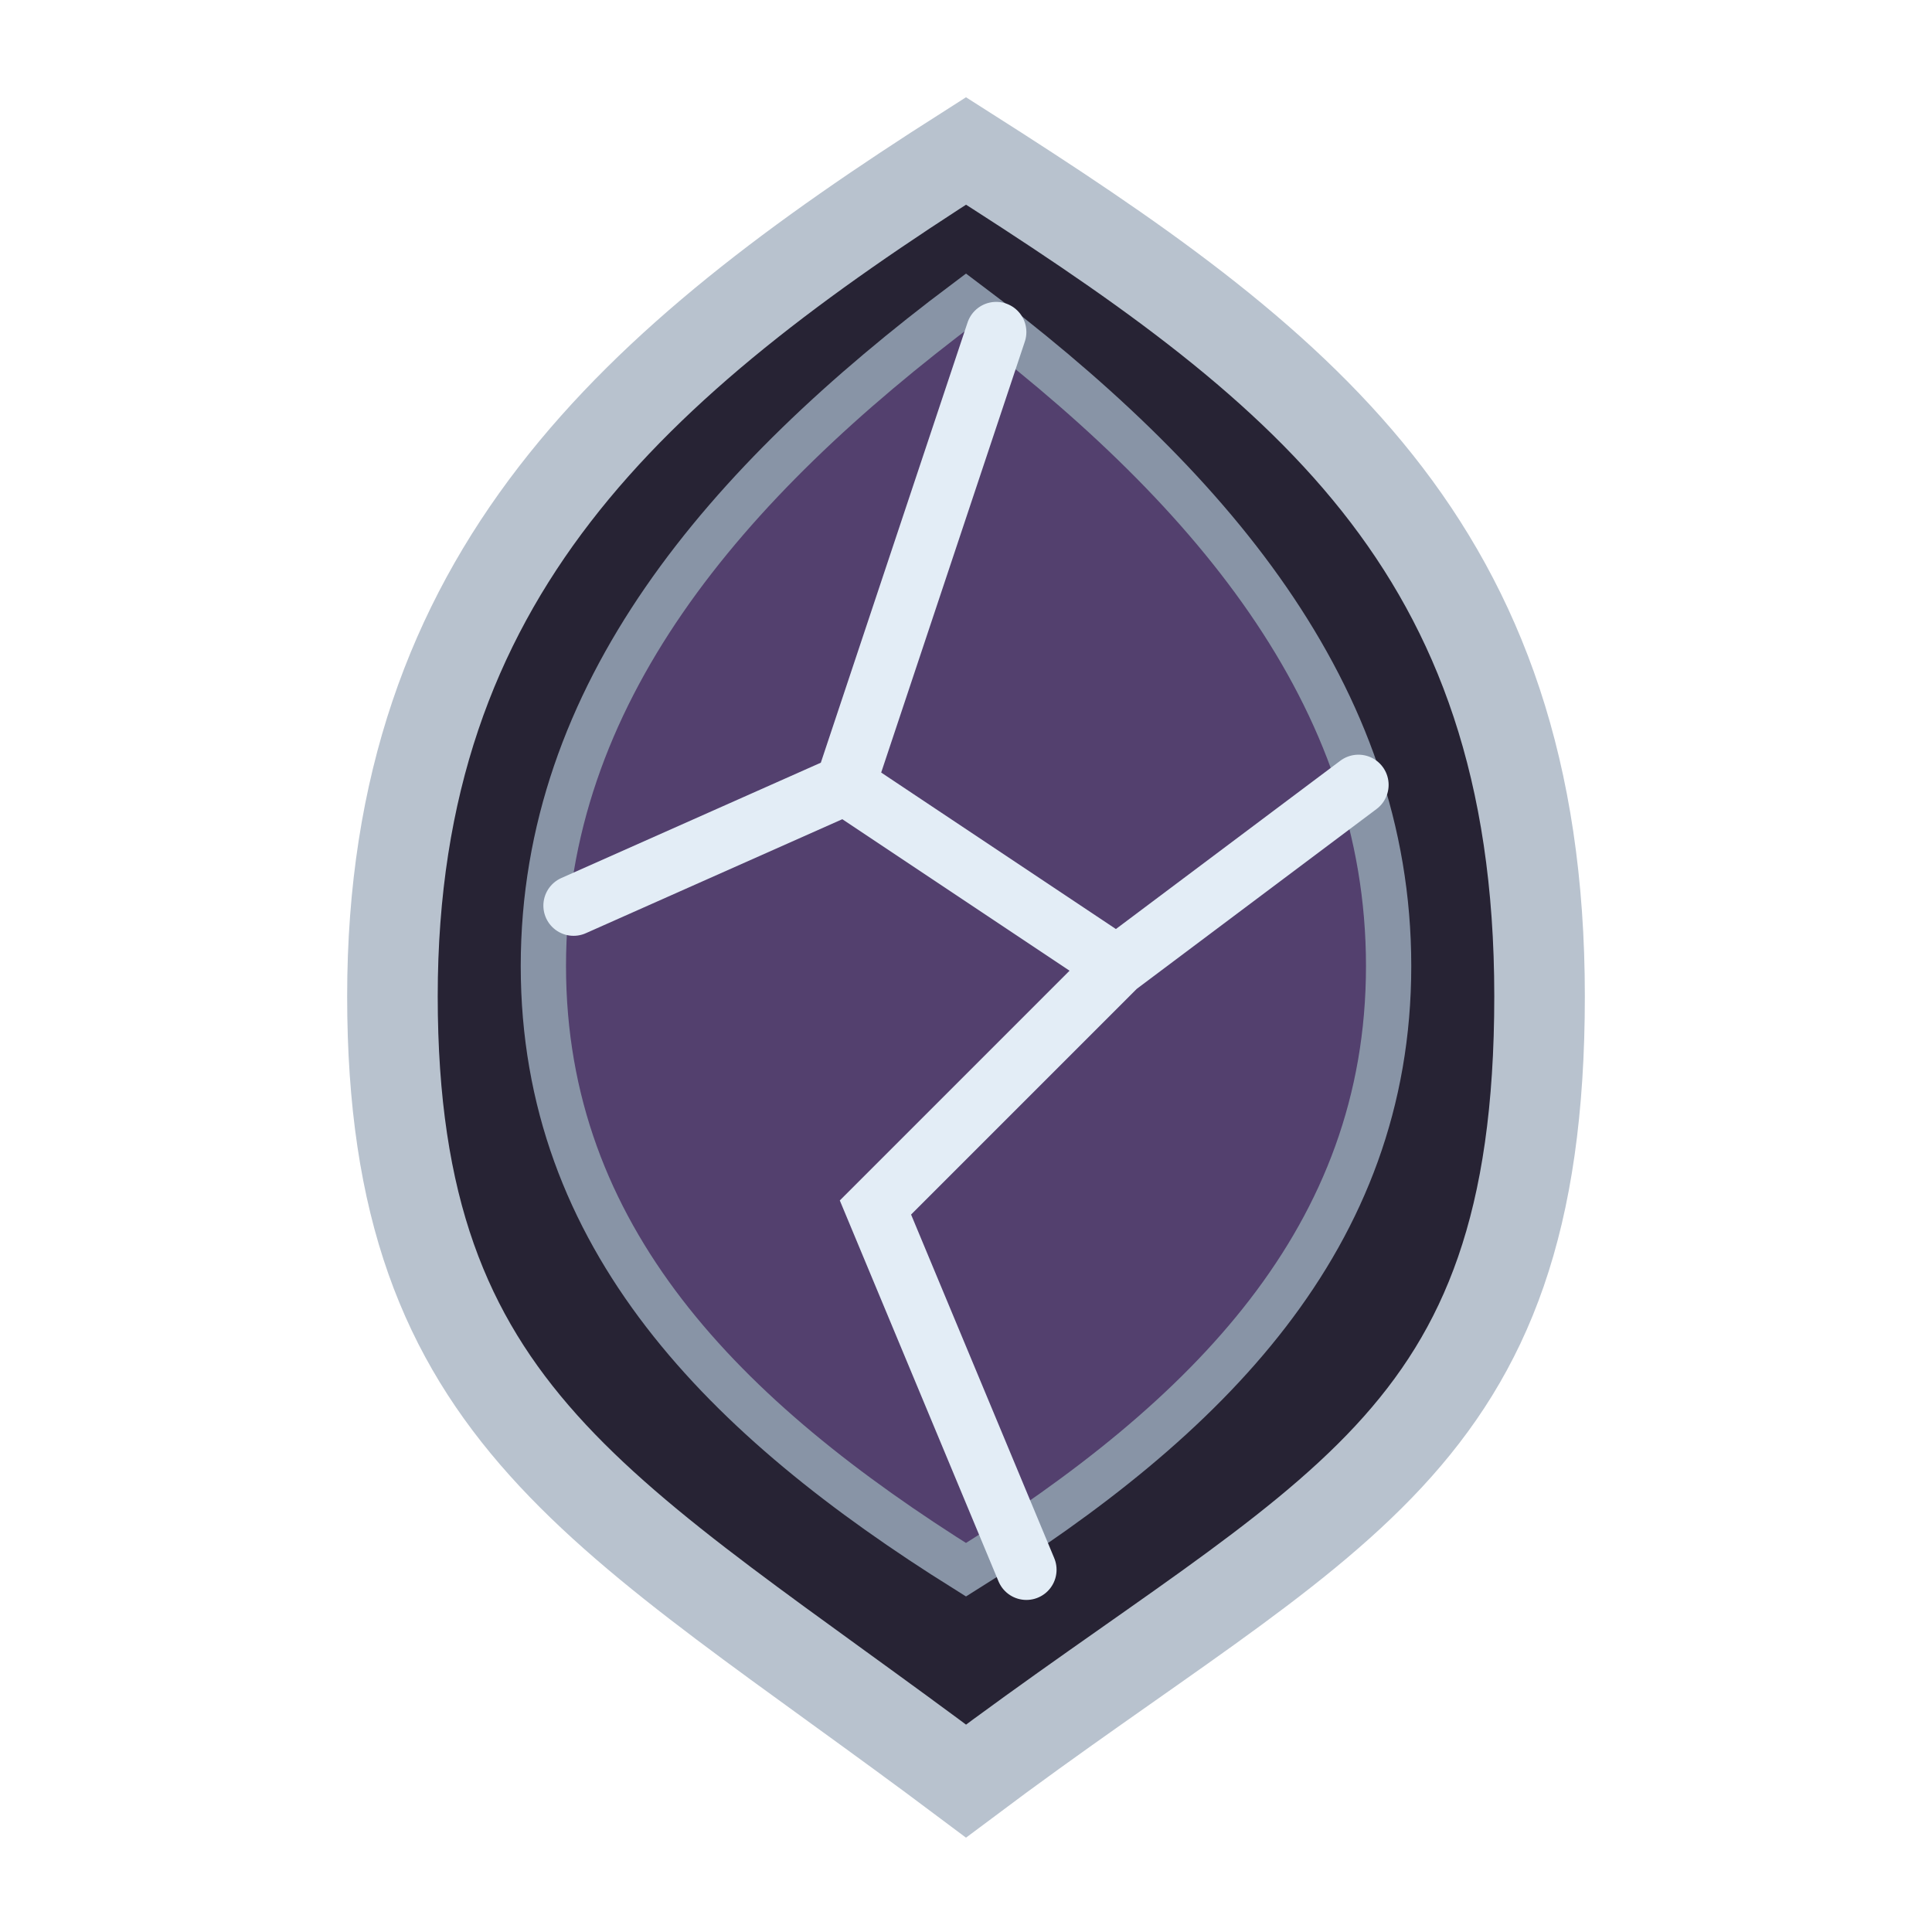
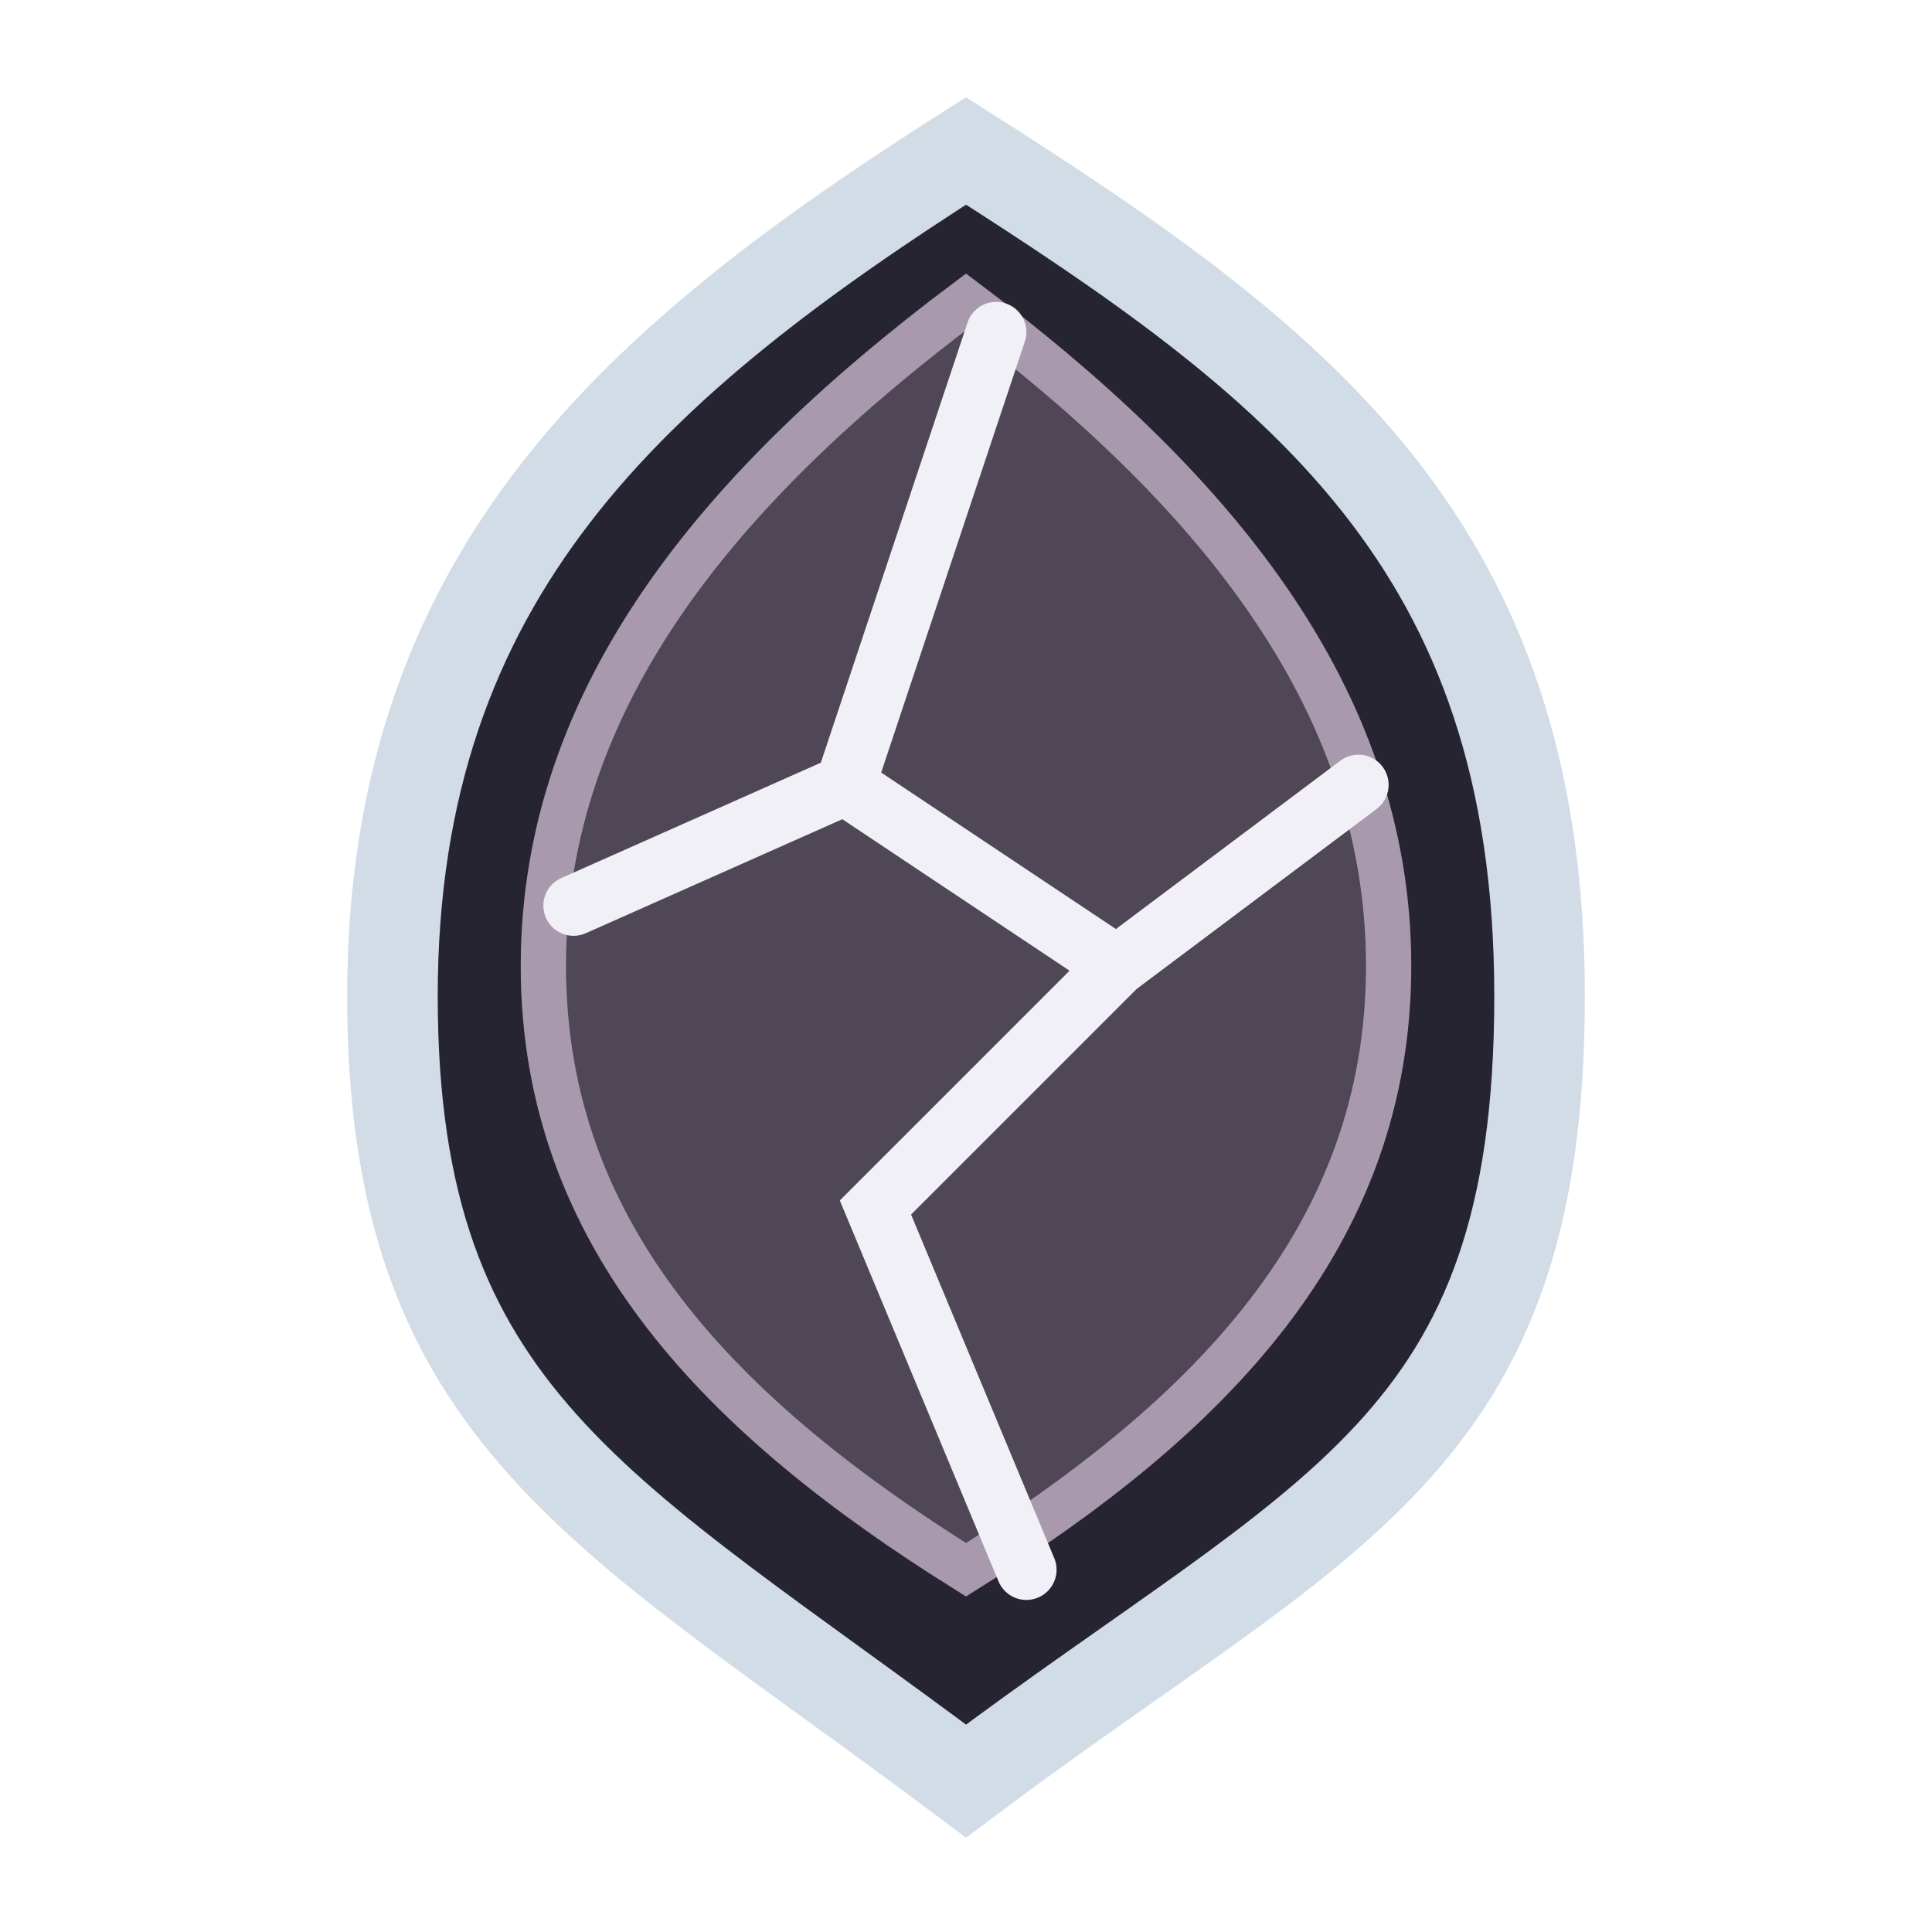
<svg xmlns="http://www.w3.org/2000/svg" width="64" height="64" viewBox="0 0 64 64">
-   <path d="M32 5C43 12 51 18 51 33S44 50 32 59C20 50 13 47 13 33S21 12 32 5Z" fill="#272334" stroke="#b8c2ce" stroke-width="3" />
-   <path d="M32 10C40 16 46 23 46 32S40 47 32 52C24 47 18 41 18 32S24 16 32 10Z" fill="#53406e" stroke="#8894a6" stroke-width="1.5" />
-   <path d="M33 11L28 26L37 32L29 40L34 52M28 26L19 30M37 32L45 26" fill="none" stroke="#e3edf6" stroke-width="2" stroke-linecap="round" />
+   <path d="M32 5C43 12 51 18 51 33S44 50 32 59C20 50 13 47 13 33S21 12 32 5Z" fill="#272431" stroke="#d1dce6" stroke-width="3" />
+   <path d="M32 10C40 16 46 23 46 32S40 47 32 52C24 47 18 41 18 32S24 16 32 10Z" fill="#4f4656" stroke="#a89aac" stroke-width="1.5" />
+   <path d="M33 11L28 26L37 32L29 40L34 52M28 26L19 30M37 32L45 26" fill="none" stroke="#f2f0f7" stroke-width="2" stroke-linecap="round" />
</svg>
